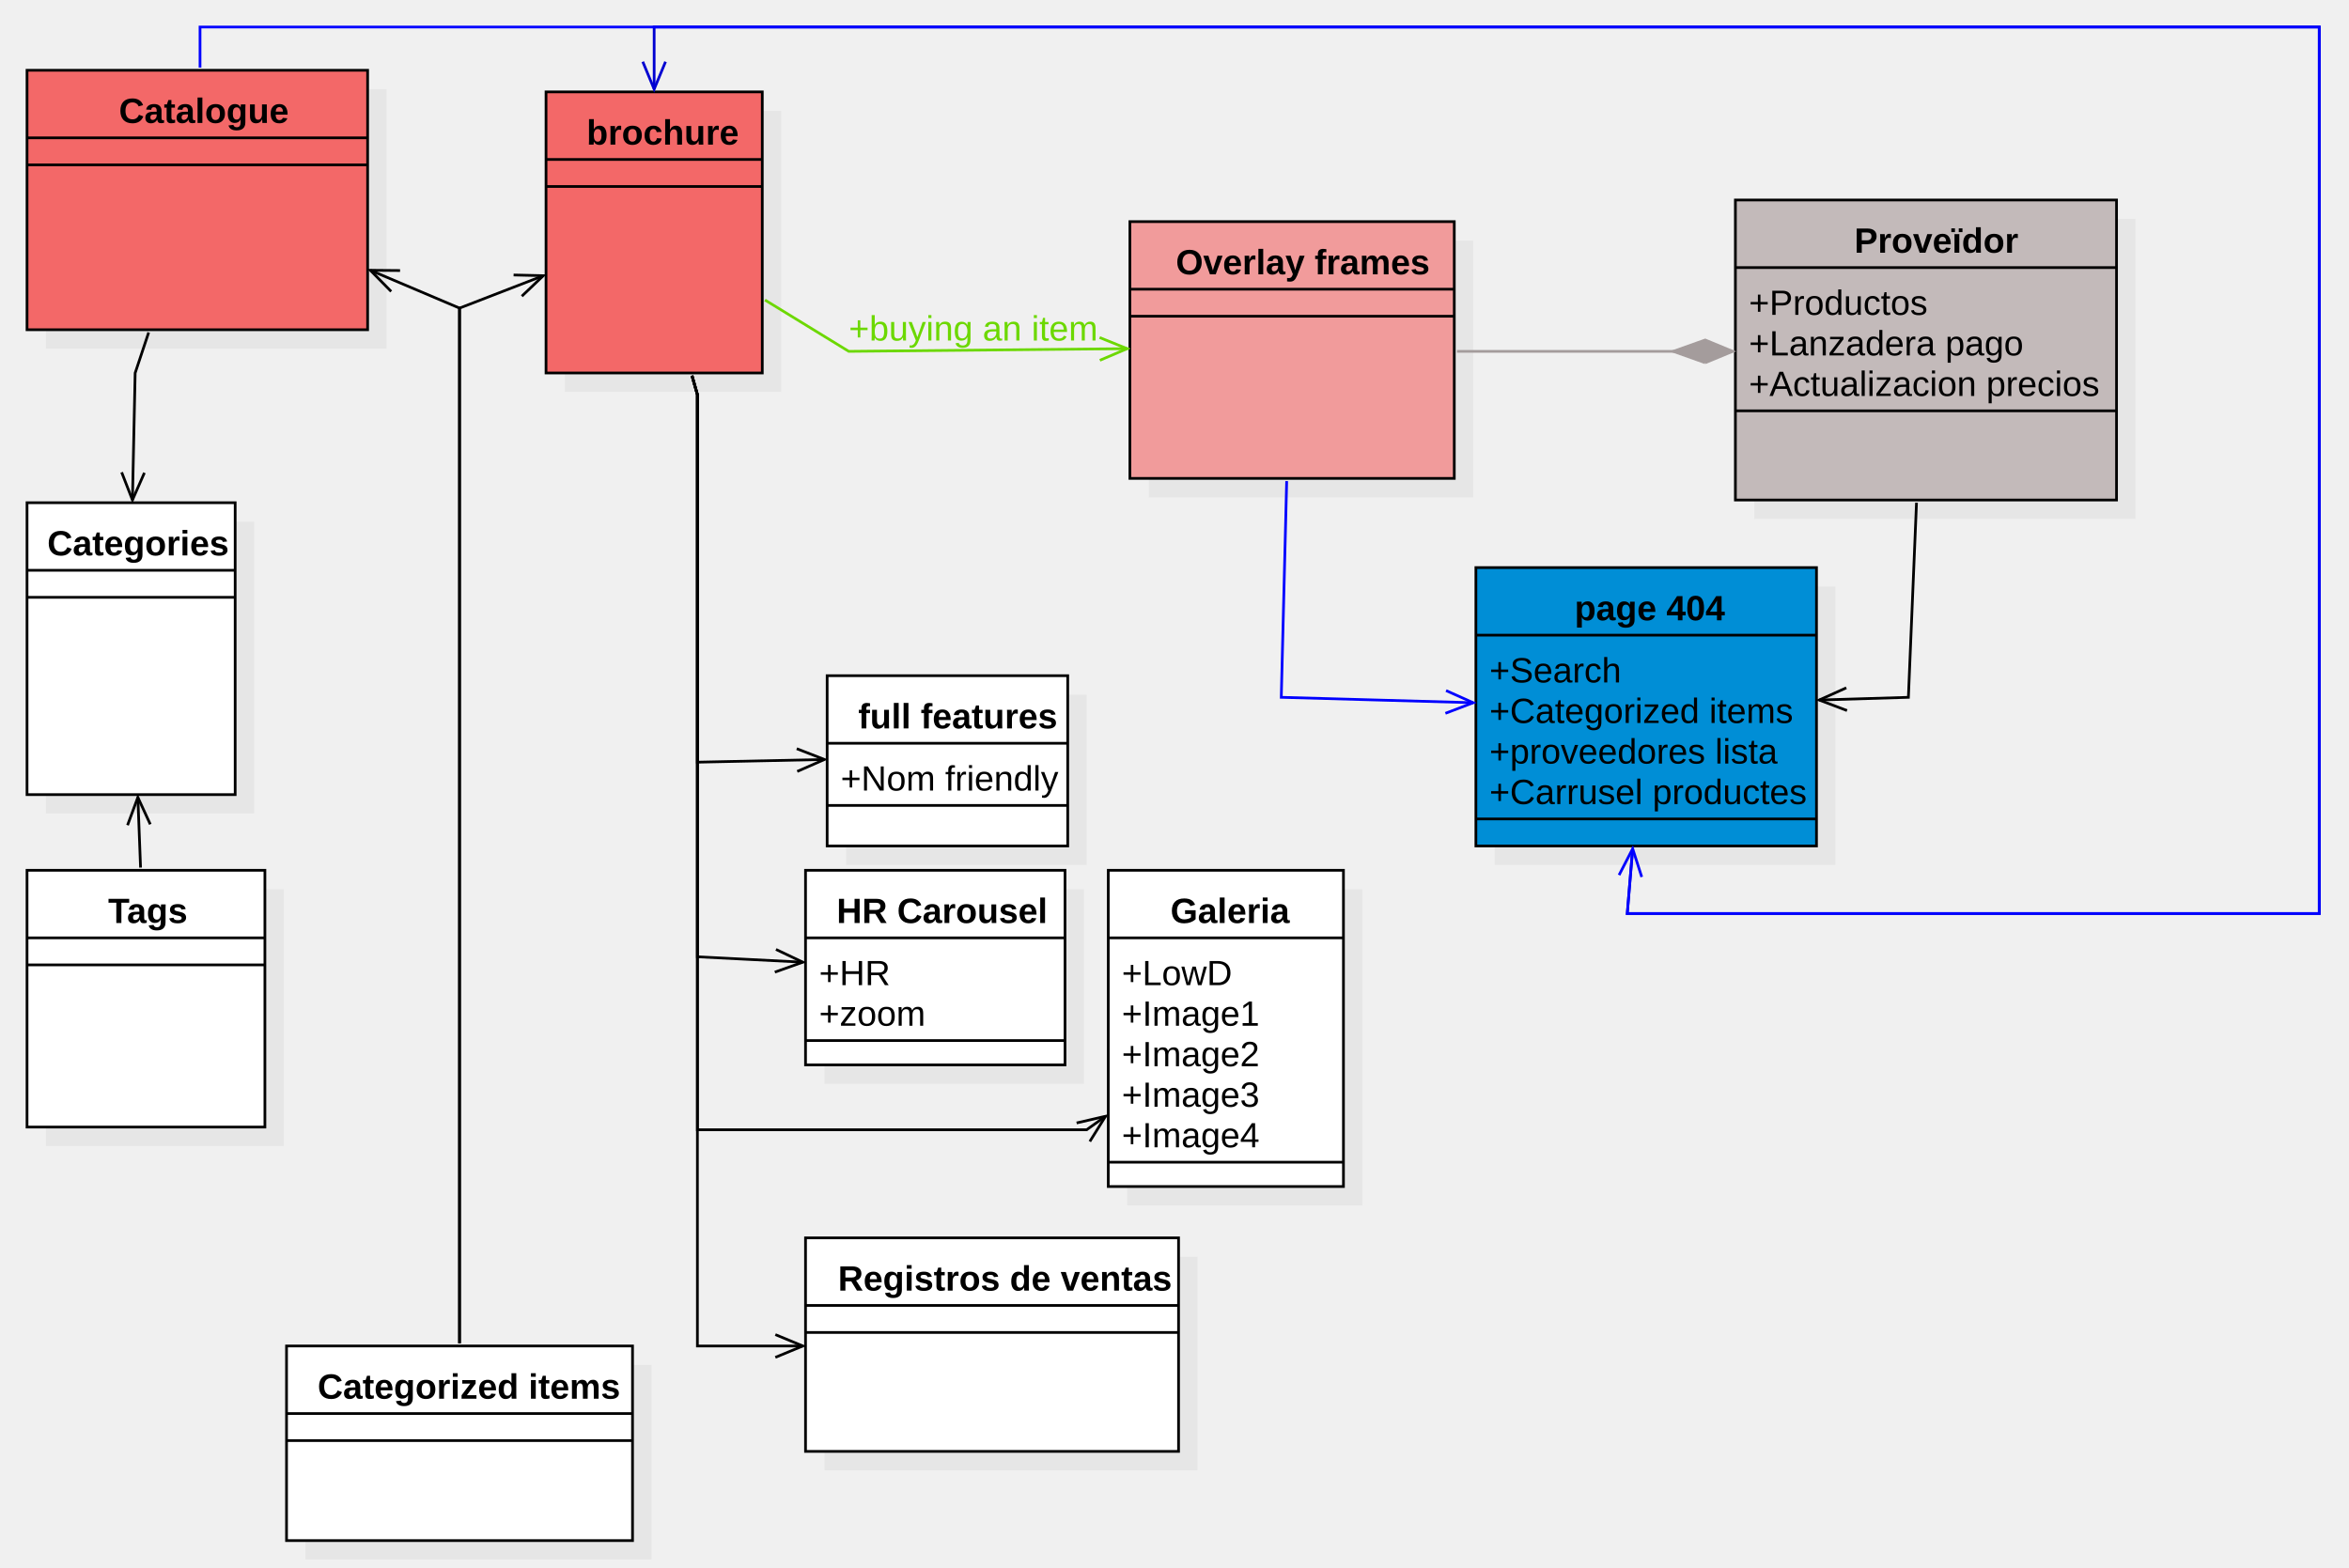
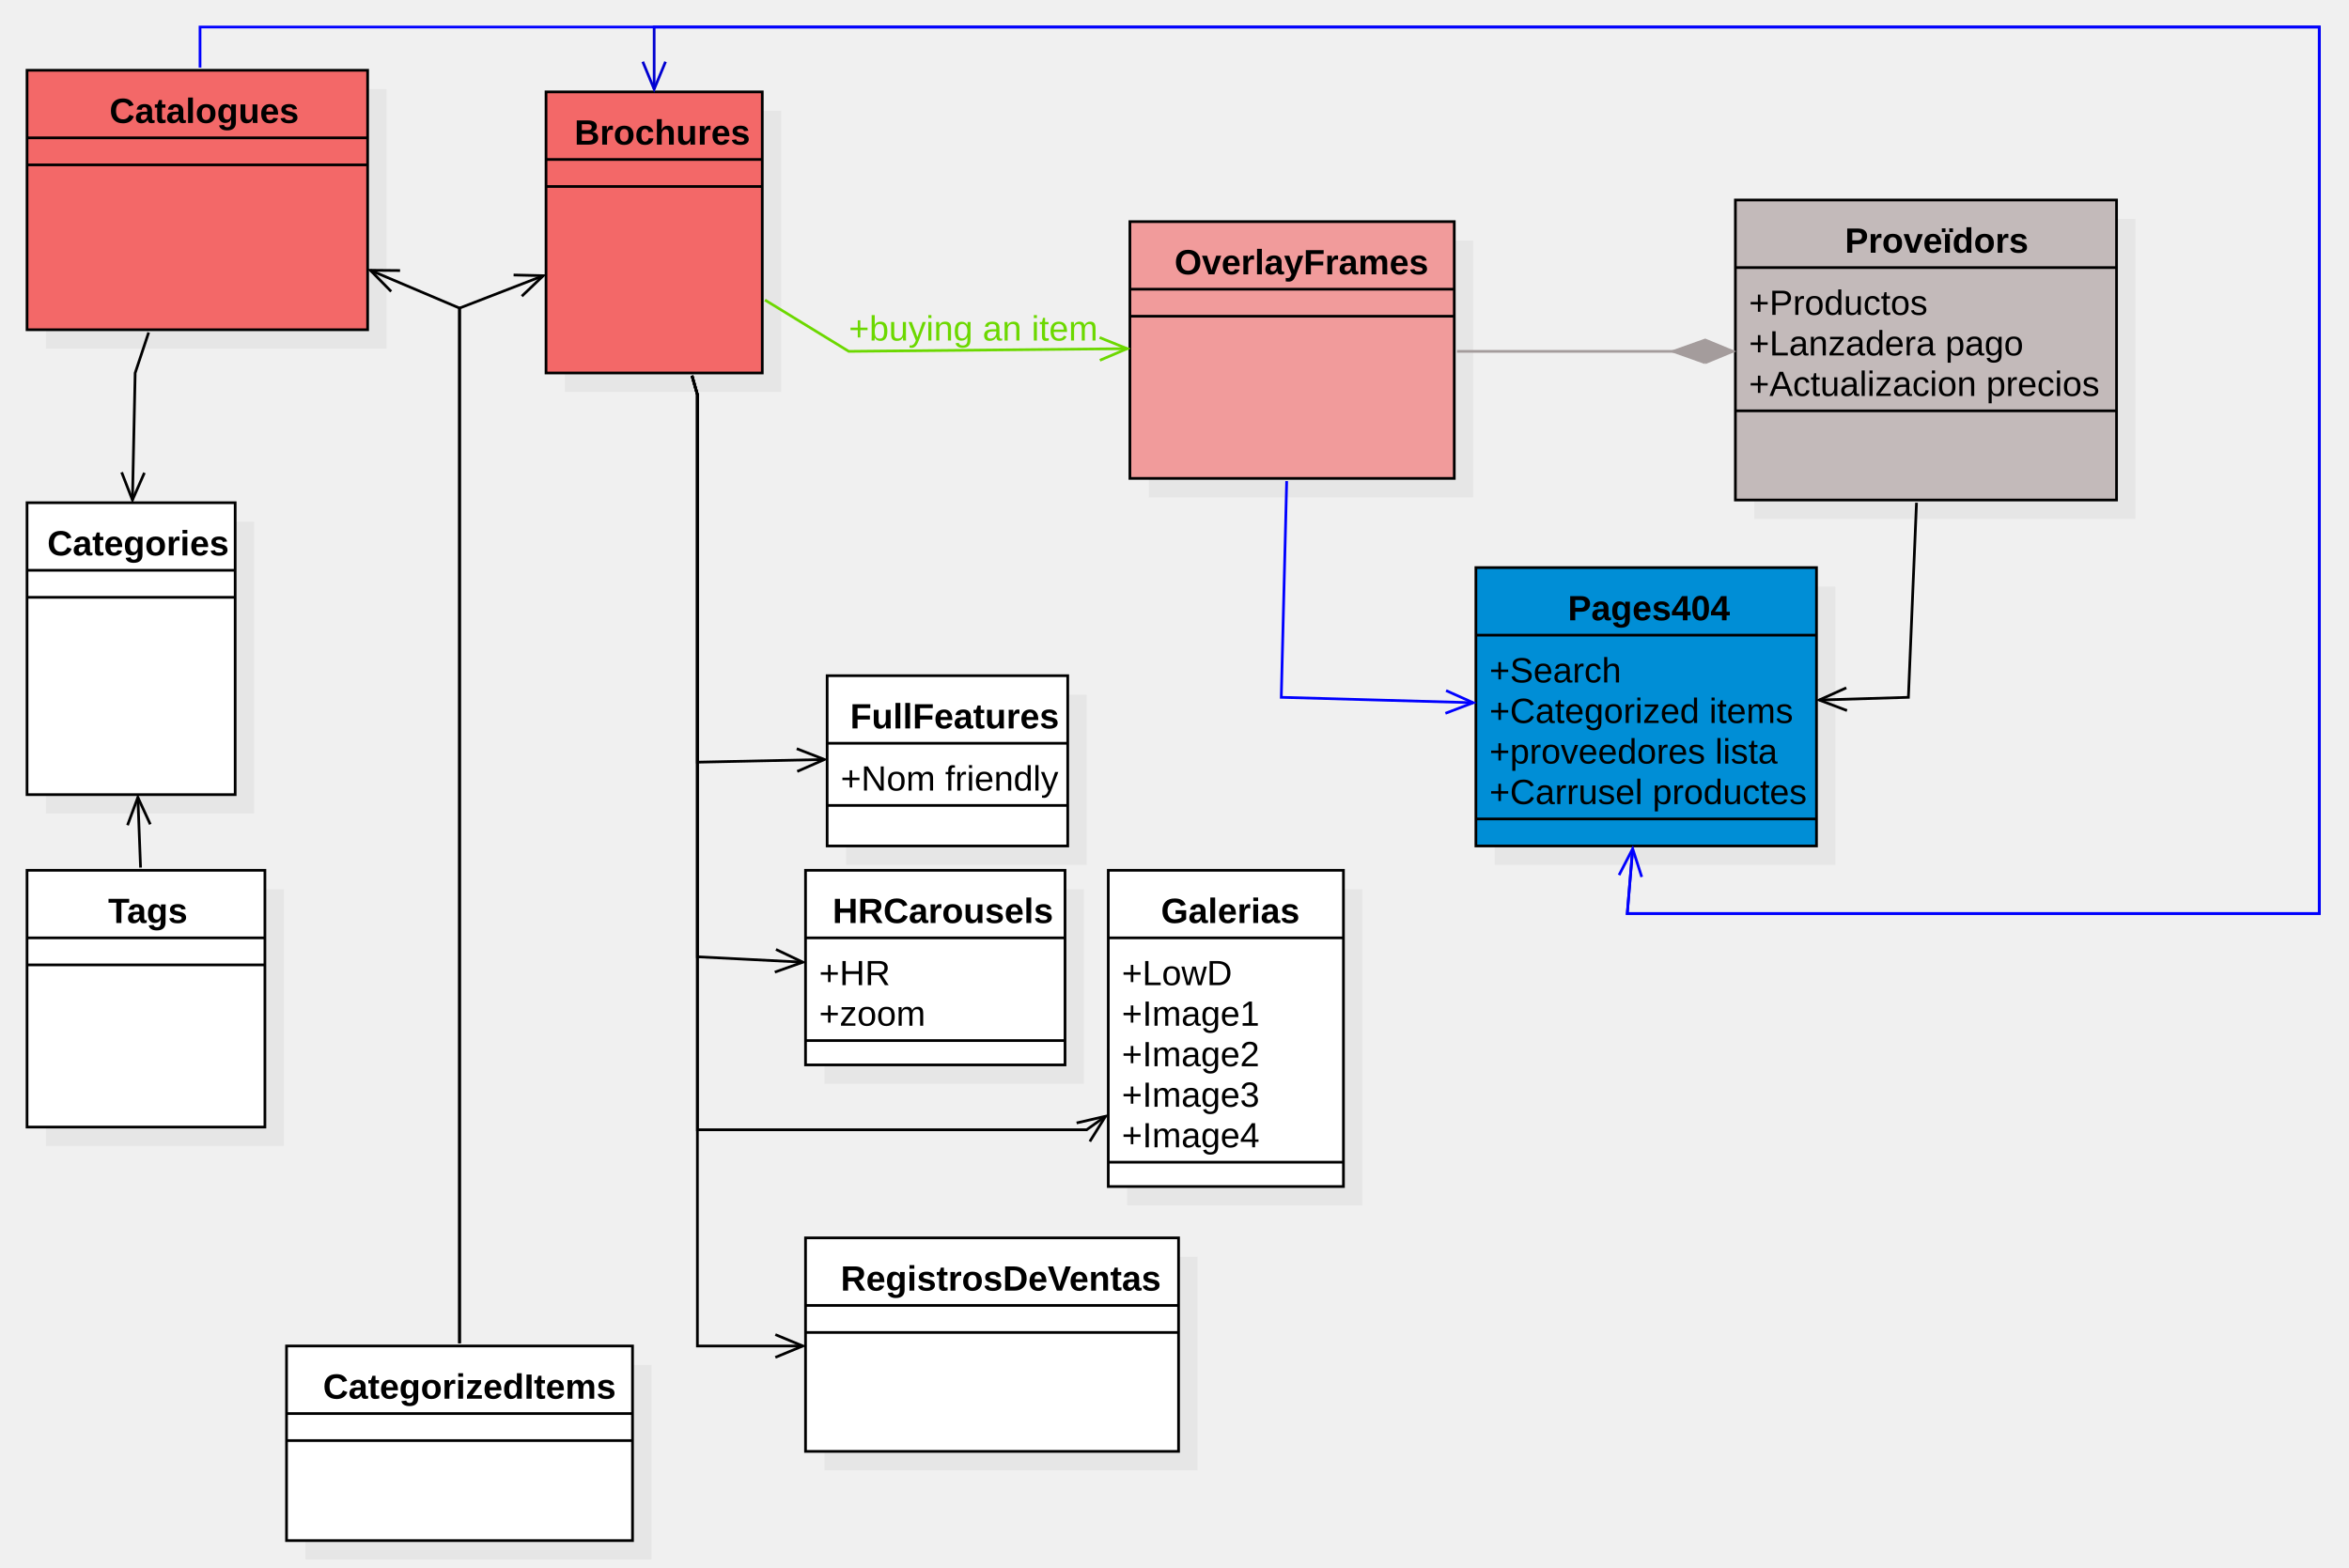
<svg xmlns="http://www.w3.org/2000/svg" version="1.1" width="869" height="580">
  <defs />
  <g>
    <g transform="translate(-46,2) scale(1,1)">
      <rect fill="#C0C0C0" stroke="none" x="159" y="503" width="128" height="72" opacity="0.2" />
    </g>
    <g transform="translate(-46,2) scale(1,1)">
      <rect fill="#ffffff" stroke="none" x="152" y="496" width="128" height="72" />
    </g>
    <g transform="translate(-46,2) scale(1,1)">
      <path fill="none" stroke="#000000" d="M 152 496 L 280 496 L 280 568 L 152 568 L 152 496 Z Z" stroke-miterlimit="10" />
    </g>
    <g transform="translate(-46,2) scale(1,1)">
      <path fill="none" stroke="#000000" d="M 152 521 L 280 521" stroke-miterlimit="10" />
    </g>
    <g transform="translate(-46,2) scale(1,1)">
      <path fill="none" stroke="#000000" d="M 152 531 L 280 531" stroke-miterlimit="10" />
    </g>
    <g transform="translate(-46,2) scale(1,1)">
      <g>
        <path fill="none" stroke="none" />
-         <text fill="#000000" stroke="none" font-family="Arial" font-size="13px" font-style="normal" font-weight="bold" text-decoration="none" x="163.5" y="515.5">Categorized items</text>
+         <text fill="#000000" stroke="none" font-family="Arial" font-size="13px" font-style="normal" font-weight="bold" text-decoration="none" x="165.5" y="515.5">CategorizedItems</text>
      </g>
    </g>
    <g transform="translate(-46,2) scale(1,1)">
      <rect fill="#C0C0C0" stroke="none" x="255" y="39" width="80" height="104" opacity="0.2" />
    </g>
    <g transform="translate(-46,2) scale(1,1)">
      <rect fill="#f36868" stroke="none" x="248" y="32" width="80" height="104" />
    </g>
    <g transform="translate(-46,2) scale(1,1)">
      <path fill="none" stroke="#000000" d="M 248 32 L 328 32 L 328 136 L 248 136 L 248 32 Z Z" stroke-miterlimit="10" />
    </g>
    <g transform="translate(-46,2) scale(1,1)">
      <path fill="none" stroke="#000000" d="M 248 57 L 328 57" stroke-miterlimit="10" />
    </g>
    <g transform="translate(-46,2) scale(1,1)">
      <path fill="none" stroke="#000000" d="M 248 67 L 328 67" stroke-miterlimit="10" />
    </g>
    <g transform="translate(-46,2) scale(1,1)">
      <g>
        <path fill="none" stroke="none" />
-         <text fill="#000000" stroke="none" font-family="Arial" font-size="13px" font-style="normal" font-weight="bold" text-decoration="none" x="263" y="51.5">brochure</text>
+         <text fill="#000000" stroke="none" font-family="Arial" font-size="13px" font-style="normal" font-weight="bold" text-decoration="none" x="258.5" y="51.5">Brochures</text>
      </g>
    </g>
    <g transform="translate(-46,2) scale(1,1)">
      <rect fill="#C0C0C0" stroke="none" x="351" y="463" width="138" height="79" opacity="0.2" />
    </g>
    <g transform="translate(-46,2) scale(1,1)">
      <rect fill="#ffffff" stroke="none" x="344" y="456" width="138" height="79" />
    </g>
    <g transform="translate(-46,2) scale(1,1)">
      <path fill="none" stroke="#000000" d="M 344 456 L 482 456 L 482 535 L 344 535 L 344 456 Z Z" stroke-miterlimit="10" />
    </g>
    <g transform="translate(-46,2) scale(1,1)">
      <path fill="none" stroke="#000000" d="M 344 481 L 482 481" stroke-miterlimit="10" />
    </g>
    <g transform="translate(-46,2) scale(1,1)">
      <path fill="none" stroke="#000000" d="M 344 491 L 482 491" stroke-miterlimit="10" />
    </g>
    <g transform="translate(-46,2) scale(1,1)">
      <g>
        <path fill="none" stroke="none" />
-         <text fill="#000000" stroke="none" font-family="Arial" font-size="13px" font-style="normal" font-weight="bold" text-decoration="none" x="356" y="475.5">Registros de ventas</text>
+         <text fill="#000000" stroke="none" font-family="Arial" font-size="13px" font-style="normal" font-weight="bold" text-decoration="none" x="357" y="475.5">RegistrosDeVentas</text>
      </g>
    </g>
    <g transform="translate(-46,2) scale(1,1)">
      <rect fill="#C0C0C0" stroke="none" x="63" y="31" width="126" height="96" opacity="0.2" />
    </g>
    <g transform="translate(-46,2) scale(1,1)">
      <rect fill="#f36868" stroke="none" x="56" y="24" width="126" height="96" />
    </g>
    <g transform="translate(-46,2) scale(1,1)">
      <path fill="none" stroke="#000000" d="M 56 24 L 182 24 L 182 120 L 56 120 L 56 24 Z Z" stroke-miterlimit="10" />
    </g>
    <g transform="translate(-46,2) scale(1,1)">
      <path fill="none" stroke="#000000" d="M 56 49 L 182 49" stroke-miterlimit="10" />
    </g>
    <g transform="translate(-46,2) scale(1,1)">
      <path fill="none" stroke="#000000" d="M 56 59 L 182 59" stroke-miterlimit="10" />
    </g>
    <g transform="translate(-46,2) scale(1,1)">
      <g>
        <path fill="none" stroke="none" />
-         <text fill="#000000" stroke="none" font-family="Arial" font-size="13px" font-style="normal" font-weight="bold" text-decoration="none" x="90" y="43.5">Catalogue</text>
+         <text fill="#000000" stroke="none" font-family="Arial" font-size="13px" font-style="normal" font-weight="bold" text-decoration="none" x="86.5" y="43.5">Catalogues</text>
      </g>
    </g>
    <g transform="translate(-46,2) scale(1,1)">
      <rect fill="#C0C0C0" stroke="none" x="63" y="327" width="88" height="95" opacity="0.2" />
    </g>
    <g transform="translate(-46,2) scale(1,1)">
      <rect fill="#ffffff" stroke="none" x="56" y="320" width="88" height="95" />
    </g>
    <g transform="translate(-46,2) scale(1,1)">
      <path fill="none" stroke="#000000" d="M 56 320 L 144 320 L 144 415 L 56 415 L 56 320 Z Z" stroke-miterlimit="10" />
    </g>
    <g transform="translate(-46,2) scale(1,1)">
      <path fill="none" stroke="#000000" d="M 56 345 L 144 345" stroke-miterlimit="10" />
    </g>
    <g transform="translate(-46,2) scale(1,1)">
      <path fill="none" stroke="#000000" d="M 56 355 L 144 355" stroke-miterlimit="10" />
    </g>
    <g transform="translate(-46,2) scale(1,1)">
      <g>
        <path fill="none" stroke="none" />
        <text fill="#000000" stroke="none" font-family="Arial" font-size="13px" font-style="normal" font-weight="bold" text-decoration="none" x="86" y="339.5">Tags</text>
      </g>
    </g>
    <g transform="translate(-46,2) scale(1,1)">
      <rect fill="#C0C0C0" stroke="none" x="471" y="87" width="120" height="95" opacity="0.2" />
    </g>
    <g transform="translate(-46,2) scale(1,1)">
      <rect fill="#f19b9b" stroke="none" x="464" y="80" width="120" height="95" />
    </g>
    <g transform="translate(-46,2) scale(1,1)">
      <path fill="none" stroke="#000000" d="M 464 80 L 584 80 L 584 175 L 464 175 L 464 80 Z Z" stroke-miterlimit="10" />
    </g>
    <g transform="translate(-46,2) scale(1,1)">
      <path fill="none" stroke="#000000" d="M 464 105 L 584 105" stroke-miterlimit="10" />
    </g>
    <g transform="translate(-46,2) scale(1,1)">
      <path fill="none" stroke="#000000" d="M 464 115 L 584 115" stroke-miterlimit="10" />
    </g>
    <g transform="translate(-46,2) scale(1,1)">
      <g>
        <path fill="none" stroke="none" />
-         <text fill="#000000" stroke="none" font-family="Arial" font-size="13px" font-style="normal" font-weight="bold" text-decoration="none" x="481" y="99.5">Overlay frames</text>
+         <text fill="#000000" stroke="none" font-family="Arial" font-size="13px" font-style="normal" font-weight="bold" text-decoration="none" x="480.5" y="99.5">OverlayFrames</text>
      </g>
    </g>
    <g transform="translate(-46,2) scale(1,1)">
      <rect fill="#C0C0C0" stroke="none" x="359" y="255" width="89" height="63" opacity="0.2" />
    </g>
    <g transform="translate(-46,2) scale(1,1)">
      <rect fill="#ffffff" stroke="none" x="352" y="248" width="89" height="63" />
    </g>
    <g transform="translate(-46,2) scale(1,1)">
      <path fill="none" stroke="#000000" d="M 352 248 L 441 248 L 441 311 L 352 311 L 352 248 Z Z" stroke-miterlimit="10" />
    </g>
    <g transform="translate(-46,2) scale(1,1)">
      <path fill="none" stroke="#000000" d="M 352 273 L 441 273" stroke-miterlimit="10" />
    </g>
    <g transform="translate(-46,2) scale(1,1)">
      <path fill="none" stroke="#000000" d="M 352 296 L 441 296" stroke-miterlimit="10" />
    </g>
    <g transform="translate(-46,2) scale(1,1)">
      <g>
        <path fill="none" stroke="none" />
-         <text fill="#000000" stroke="none" font-family="Arial" font-size="13px" font-style="normal" font-weight="bold" text-decoration="none" x="363.5" y="267.5">full features</text>
+         <text fill="#000000" stroke="none" font-family="Arial" font-size="13px" font-style="normal" font-weight="bold" text-decoration="none" x="360.5" y="267.5">FullFeatures</text>
      </g>
    </g>
    <g transform="translate(-46,2) scale(1,1)">
      <g>
        <path fill="none" stroke="none" />
        <text fill="#000000" stroke="none" font-family="Arial" font-size="13px" font-style="normal" font-weight="normal" text-decoration="none" x="357" y="290.5">+Nom friendly</text>
      </g>
    </g>
    <g transform="translate(-46,2) scale(1,1)">
      <rect fill="#C0C0C0" stroke="none" x="351" y="327" width="96" height="72" opacity="0.2" />
    </g>
    <g transform="translate(-46,2) scale(1,1)">
      <rect fill="#ffffff" stroke="none" x="344" y="320" width="96" height="72" />
    </g>
    <g transform="translate(-46,2) scale(1,1)">
      <path fill="none" stroke="#000000" d="M 344 320 L 440 320 L 440 392 L 344 392 L 344 320 Z Z" stroke-miterlimit="10" />
    </g>
    <g transform="translate(-46,2) scale(1,1)">
      <path fill="none" stroke="#000000" d="M 344 345 L 440 345" stroke-miterlimit="10" />
    </g>
    <g transform="translate(-46,2) scale(1,1)">
      <path fill="none" stroke="#000000" d="M 344 383 L 440 383" stroke-miterlimit="10" />
    </g>
    <g transform="translate(-46,2) scale(1,1)">
      <g>
        <path fill="none" stroke="none" />
-         <text fill="#000000" stroke="none" font-family="Arial" font-size="13px" font-style="normal" font-weight="bold" text-decoration="none" x="355.5" y="339.5">HR Carousel</text>
+         <text fill="#000000" stroke="none" font-family="Arial" font-size="13px" font-style="normal" font-weight="bold" text-decoration="none" x="354" y="339.5">HRCarousels</text>
      </g>
    </g>
    <g transform="translate(-46,2) scale(1,1)">
      <g>
        <path fill="none" stroke="none" />
        <text fill="#000000" stroke="none" font-family="Arial" font-size="13px" font-style="normal" font-weight="normal" text-decoration="none" x="349" y="362.5">+HR</text>
      </g>
    </g>
    <g transform="translate(-46,2) scale(1,1)">
      <g>
        <path fill="none" stroke="none" />
        <text fill="#000000" stroke="none" font-family="Arial" font-size="13px" font-style="normal" font-weight="normal" text-decoration="none" x="349" y="377.5">+zoom</text>
      </g>
    </g>
    <g transform="translate(-46,2) scale(1,1)">
      <path fill="none" stroke="#000000" d="M 302 137 L 304 144 L 304 280 L 351 279" stroke-miterlimit="10" />
    </g>
    <g transform="translate(-46,2) scale(1,1)">
      <path fill="none" stroke="#000000" d="M 340.929 283.425 L 351 279 L 340.75 275.008" stroke-miterlimit="10" />
    </g>
    <g transform="translate(-46,2) scale(1,1)">
      <path fill="none" stroke="#000000" d="M 302 137 L 304 144 L 304 352 L 343 354" stroke-miterlimit="10" />
    </g>
    <g transform="translate(-46,2) scale(1,1)">
      <path fill="none" stroke="#000000" d="M 332.635 357.684 L 343 354 L 333.066 349.276" stroke-miterlimit="10" />
    </g>
    <g transform="translate(-46,2) scale(1,1)">
      <path fill="none" stroke="#6cd800" d="M 329 109 L 360 128 L 463 127" stroke-miterlimit="10" />
    </g>
    <g transform="translate(-46,2) scale(1,1)">
      <path fill="none" stroke="#6cd800" d="M 452.879 131.308 L 463 127 L 452.797 122.889" stroke-miterlimit="10" />
    </g>
    <g transform="translate(-46,2) scale(1,1)">
      <g>
        <path fill="none" stroke="none" />
        <text fill="#6cd800" stroke="none" font-family="Arial" font-size="13px" font-style="normal" font-weight="normal" text-decoration="none" x="360" y="124">+buying an item</text>
      </g>
    </g>
    <g transform="translate(-46,2) scale(1,1)">
      <rect fill="#C0C0C0" stroke="none" x="695" y="79" width="141" height="111" opacity="0.2" />
    </g>
    <g transform="translate(-46,2) scale(1,1)">
      <rect fill="#c3baba" stroke="none" x="688" y="72" width="141" height="111" />
    </g>
    <g transform="translate(-46,2) scale(1,1)">
      <path fill="none" stroke="#000000" d="M 688 72 L 829 72 L 829 183 L 688 183 L 688 72 Z Z" stroke-miterlimit="10" />
    </g>
    <g transform="translate(-46,2) scale(1,1)">
      <path fill="none" stroke="#000000" d="M 688 97 L 829 97" stroke-miterlimit="10" />
    </g>
    <g transform="translate(-46,2) scale(1,1)">
      <path fill="none" stroke="#000000" d="M 688 150 L 829 150" stroke-miterlimit="10" />
    </g>
    <g transform="translate(-46,2) scale(1,1)">
      <g>
        <path fill="none" stroke="none" />
-         <text fill="#000000" stroke="none" font-family="Arial" font-size="13px" font-style="normal" font-weight="bold" text-decoration="none" x="732" y="91.5">Proveïdor</text>
+         <text fill="#000000" stroke="none" font-family="Arial" font-size="13px" font-style="normal" font-weight="bold" text-decoration="none" x="728.5" y="91.5">Proveïdors</text>
      </g>
    </g>
    <g transform="translate(-46,2) scale(1,1)">
      <g>
        <path fill="none" stroke="none" />
        <text fill="#000000" stroke="none" font-family="Arial" font-size="13px" font-style="normal" font-weight="normal" text-decoration="none" x="693" y="114.5">+Productos</text>
      </g>
    </g>
    <g transform="translate(-46,2) scale(1,1)">
      <g>
        <path fill="none" stroke="none" />
        <text fill="#000000" stroke="none" font-family="Arial" font-size="13px" font-style="normal" font-weight="normal" text-decoration="none" x="693" y="129.5">+Lanzadera pago</text>
      </g>
    </g>
    <g transform="translate(-46,2) scale(1,1)">
      <g>
        <path fill="none" stroke="none" />
        <text fill="#000000" stroke="none" font-family="Arial" font-size="13px" font-style="normal" font-weight="normal" text-decoration="none" x="693" y="144.5">+Actualizacion precios</text>
      </g>
    </g>
    <g transform="translate(-46,2) scale(1,1)">
      <path fill="none" stroke="#a49c9c" d="M 585 128 L 616 128 L 687 128" stroke-miterlimit="10" />
    </g>
    <g transform="translate(-46,2) scale(1,1)">
      <path fill="#a49c9c" stroke="none" d="M 676.837 132.21 L 687 128 L 676.837 123.79 L 665 128" />
    </g>
    <g transform="translate(-46,2) scale(1,1)">
      <path fill="none" stroke="#a49c9c" d="M 676.837 132.21 L 687 128 L 676.837 123.79 L 665 128 L 676.837 132.21" stroke-miterlimit="10" />
    </g>
    <g transform="translate(-46,2) scale(1,1)">
      <rect fill="#C0C0C0" stroke="none" x="599" y="215" width="126" height="103" opacity="0.2" />
    </g>
    <g transform="translate(-46,2) scale(1,1)">
      <rect fill="#008ed6" stroke="none" x="592" y="208" width="126" height="103" />
    </g>
    <g transform="translate(-46,2) scale(1,1)">
      <path fill="none" stroke="#000000" d="M 592 208 L 718 208 L 718 311 L 592 311 L 592 208 Z Z" stroke-miterlimit="10" />
    </g>
    <g transform="translate(-46,2) scale(1,1)">
      <path fill="none" stroke="#000000" d="M 592 233 L 718 233" stroke-miterlimit="10" />
    </g>
    <g transform="translate(-46,2) scale(1,1)">
      <path fill="none" stroke="#000000" d="M 592 301 L 718 301" stroke-miterlimit="10" />
    </g>
    <g transform="translate(-46,2) scale(1,1)">
      <g>
        <path fill="none" stroke="none" />
-         <text fill="#000000" stroke="none" font-family="Arial" font-size="13px" font-style="normal" font-weight="bold" text-decoration="none" x="628.5" y="227.5">page 404</text>
+         <text fill="#000000" stroke="none" font-family="Arial" font-size="13px" font-style="normal" font-weight="bold" text-decoration="none" x="626" y="227.5">Pages404</text>
      </g>
    </g>
    <g transform="translate(-46,2) scale(1,1)">
      <g>
        <path fill="none" stroke="none" />
        <text fill="#000000" stroke="none" font-family="Arial" font-size="13px" font-style="normal" font-weight="normal" text-decoration="none" x="597" y="250.5">+Search</text>
      </g>
    </g>
    <g transform="translate(-46,2) scale(1,1)">
      <g>
        <path fill="none" stroke="none" />
        <text fill="#000000" stroke="none" font-family="Arial" font-size="13px" font-style="normal" font-weight="normal" text-decoration="none" x="597" y="265.5">+Categorized items</text>
      </g>
    </g>
    <g transform="translate(-46,2) scale(1,1)">
      <g>
        <path fill="none" stroke="none" />
        <text fill="#000000" stroke="none" font-family="Arial" font-size="13px" font-style="normal" font-weight="normal" text-decoration="none" x="597" y="280.5">+proveedores lista</text>
      </g>
    </g>
    <g transform="translate(-46,2) scale(1,1)">
      <g>
        <path fill="none" stroke="none" />
        <text fill="#000000" stroke="none" font-family="Arial" font-size="13px" font-style="normal" font-weight="normal" text-decoration="none" x="597" y="295.5">+Carrusel productes</text>
      </g>
    </g>
    <g transform="translate(-46,2) scale(1,1)">
      <path fill="none" stroke="#0000ff" d="M 522 176 L 520 256 L 591 258" stroke-miterlimit="10" />
    </g>
    <g transform="translate(-46,2) scale(1,1)">
      <path fill="none" stroke="#0000ff" d="M 580.723 261.922 L 591 258 L 580.96 253.506" stroke-miterlimit="10" />
    </g>
    <g transform="translate(-46,2) scale(1,1)">
      <path fill="none" stroke="#0000d1" d="M 650 312 L 648 336 L 904 336 L 904 8 L 288 8 L 288 31" stroke-miterlimit="10" />
    </g>
    <g transform="translate(-46,2) scale(1,1)">
      <path fill="none" stroke="#0000d1" d="M 283.79 20.837 L 288 31 L 292.21 20.837" stroke-miterlimit="10" />
    </g>
    <g transform="translate(-46,2) scale(1,1)">
      <rect fill="#C0C0C0" stroke="none" x="63" y="191" width="77" height="108" opacity="0.2" />
    </g>
    <g transform="translate(-46,2) scale(1,1)">
      <rect fill="#ffffff" stroke="none" x="56" y="184" width="77" height="108" />
    </g>
    <g transform="translate(-46,2) scale(1,1)">
      <path fill="none" stroke="#000000" d="M 56 184 L 133 184 L 133 292 L 56 292 L 56 184 Z Z" stroke-miterlimit="10" />
    </g>
    <g transform="translate(-46,2) scale(1,1)">
      <path fill="none" stroke="#000000" d="M 56 209 L 133 209" stroke-miterlimit="10" />
    </g>
    <g transform="translate(-46,2) scale(1,1)">
      <path fill="none" stroke="#000000" d="M 56 219 L 133 219" stroke-miterlimit="10" />
    </g>
    <g transform="translate(-46,2) scale(1,1)">
      <g>
        <path fill="none" stroke="none" />
        <text fill="#000000" stroke="none" font-family="Arial" font-size="13px" font-style="normal" font-weight="bold" text-decoration="none" x="63.5" y="203.5">Categories</text>
      </g>
    </g>
    <g transform="translate(-46,2) scale(1,1)">
      <path fill="none" stroke="#000000" d="M 101 121 L 96 136 L 95 183" stroke-miterlimit="10" />
    </g>
    <g transform="translate(-46,2) scale(1,1)">
      <path fill="none" stroke="#000000" d="M 91.008 172.75 L 95 183 L 99.425 172.929" stroke-miterlimit="10" />
    </g>
    <g transform="translate(-46,2) scale(1,1)">
      <path fill="none" stroke="#000000" d="M 98 319 L 97 293" stroke-miterlimit="10" />
    </g>
    <g transform="translate(-46,2) scale(1,1)">
      <path fill="none" stroke="#000000" d="M 101.597 302.993 L 97 293 L 93.184 303.317" stroke-miterlimit="10" />
    </g>
    <g transform="translate(-46,2) scale(1,1)">
      <path fill="none" stroke="#000000" d="M 755 184 L 752 256 L 719 257" stroke-miterlimit="10" />
    </g>
    <g transform="translate(-46,2) scale(1,1)">
      <path fill="none" stroke="#000000" d="M 729.031 252.485 L 719 257 L 729.286 260.9" stroke-miterlimit="10" />
    </g>
    <g transform="translate(-46,2) scale(1,1)">
      <path fill="none" stroke="#0000ff" d="M 120 23 L 120 8 L 904 8 L 904 336 L 648 336 L 650 312" stroke-miterlimit="10" />
    </g>
    <g transform="translate(-46,2) scale(1,1)">
      <path fill="none" stroke="#0000ff" d="M 653.351 322.477 L 650 312 L 644.961 321.778" stroke-miterlimit="10" />
    </g>
    <g transform="translate(-46,2) scale(1,1)">
      <path fill="none" stroke="#000000" d="M 302 137 L 304 144 L 304 496 L 343 496" stroke-miterlimit="10" />
    </g>
    <g transform="translate(-46,2) scale(1,1)">
      <path fill="none" stroke="#000000" d="M 332.837 500.21 L 343 496 L 332.837 491.79" stroke-miterlimit="10" />
    </g>
    <g transform="translate(-46,2) scale(1,1)">
      <path fill="none" stroke="#000000" d="M 216 495 L 216 112 L 183 98" stroke-miterlimit="10" />
    </g>
    <g transform="translate(-46,2) scale(1,1)">
      <path fill="none" stroke="#000000" d="M 194 98.094 L 183 98 L 190.712 105.844" stroke-miterlimit="10" />
    </g>
    <g transform="translate(-46,2) scale(1,1)">
      <path fill="none" stroke="#000000" d="M 216 495 L 216 112 L 247 100" stroke-miterlimit="10" />
    </g>
    <g transform="translate(-46,2) scale(1,1)">
      <path fill="none" stroke="#000000" d="M 239.042 107.594 L 247 100 L 236.003 99.743" stroke-miterlimit="10" />
    </g>
    <g transform="translate(-46,2) scale(1,1)">
      <rect fill="#C0C0C0" stroke="none" x="463" y="327" width="87" height="117" opacity="0.2" />
    </g>
    <g transform="translate(-46,2) scale(1,1)">
      <rect fill="#ffffff" stroke="none" x="456" y="320" width="87" height="117" />
    </g>
    <g transform="translate(-46,2) scale(1,1)">
      <path fill="none" stroke="#000000" d="M 456 320 L 543 320 L 543 437 L 456 437 L 456 320 Z Z" stroke-miterlimit="10" />
    </g>
    <g transform="translate(-46,2) scale(1,1)">
      <path fill="none" stroke="#000000" d="M 456 345 L 543 345" stroke-miterlimit="10" />
    </g>
    <g transform="translate(-46,2) scale(1,1)">
      <path fill="none" stroke="#000000" d="M 456 428 L 543 428" stroke-miterlimit="10" />
    </g>
    <g transform="translate(-46,2) scale(1,1)">
      <g>
        <path fill="none" stroke="none" />
-         <text fill="#000000" stroke="none" font-family="Arial" font-size="13px" font-style="normal" font-weight="bold" text-decoration="none" x="479" y="339.5">Galeria</text>
+         <text fill="#000000" stroke="none" font-family="Arial" font-size="13px" font-style="normal" font-weight="bold" text-decoration="none" x="475.5" y="339.5">Galerias</text>
      </g>
    </g>
    <g transform="translate(-46,2) scale(1,1)">
      <g>
        <path fill="none" stroke="none" />
        <text fill="#000000" stroke="none" font-family="Arial" font-size="13px" font-style="normal" font-weight="normal" text-decoration="none" x="461" y="362.5">+LowD</text>
      </g>
    </g>
    <g transform="translate(-46,2) scale(1,1)">
      <g>
        <path fill="none" stroke="none" />
        <text fill="#000000" stroke="none" font-family="Arial" font-size="13px" font-style="normal" font-weight="normal" text-decoration="none" x="461" y="377.5">+Image1</text>
      </g>
    </g>
    <g transform="translate(-46,2) scale(1,1)">
      <g>
        <path fill="none" stroke="none" />
        <text fill="#000000" stroke="none" font-family="Arial" font-size="13px" font-style="normal" font-weight="normal" text-decoration="none" x="461" y="392.5">+Image2</text>
      </g>
    </g>
    <g transform="translate(-46,2) scale(1,1)">
      <g>
        <path fill="none" stroke="none" />
        <text fill="#000000" stroke="none" font-family="Arial" font-size="13px" font-style="normal" font-weight="normal" text-decoration="none" x="461" y="407.5">+Image3</text>
      </g>
    </g>
    <g transform="translate(-46,2) scale(1,1)">
      <g>
        <path fill="none" stroke="none" />
        <text fill="#000000" stroke="none" font-family="Arial" font-size="13px" font-style="normal" font-weight="normal" text-decoration="none" x="461" y="422.5">+Image4</text>
      </g>
    </g>
    <g transform="translate(-46,2) scale(1,1)">
      <path fill="none" stroke="#000000" d="M 302 137 L 304 144 L 304 416 L 448 416 L 455 411" stroke-miterlimit="10" />
    </g>
    <g transform="translate(-46,2) scale(1,1)">
      <path fill="none" stroke="#000000" d="M 449.177 420.332 L 455 411 L 444.284 413.482" stroke-miterlimit="10" />
    </g>
  </g>
</svg>
